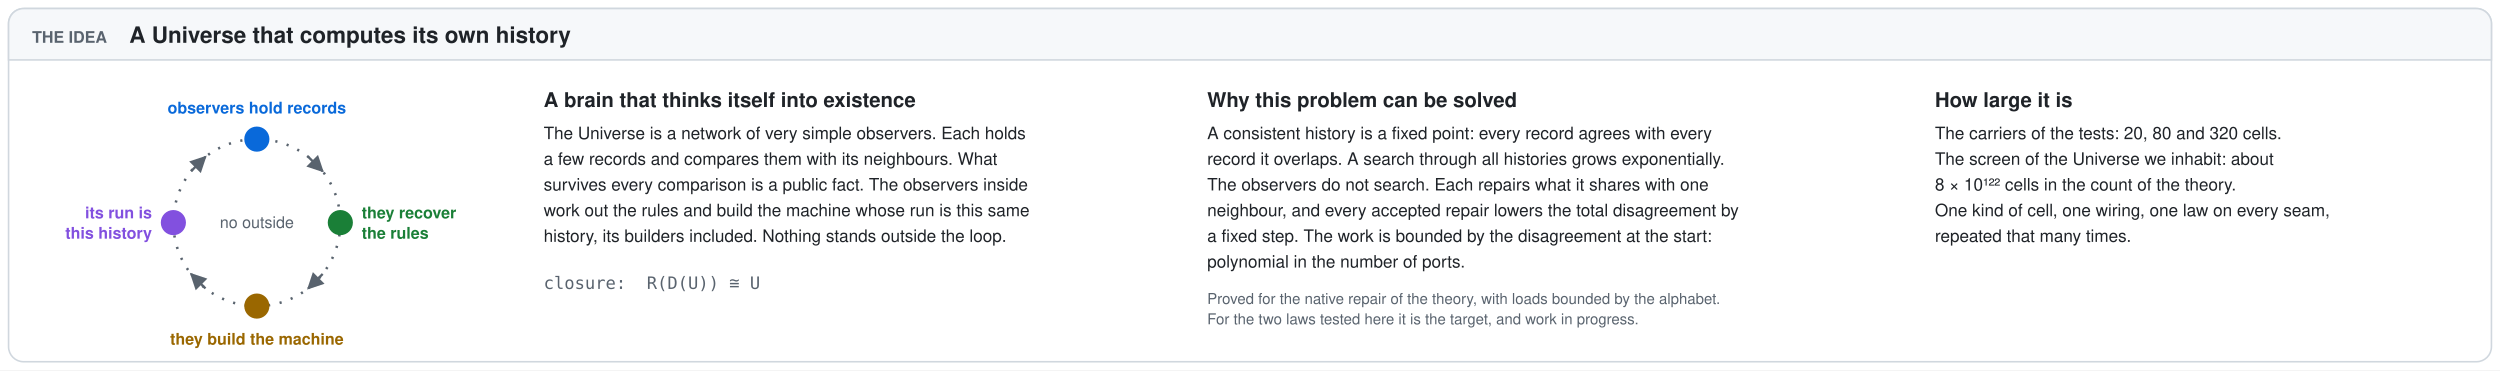
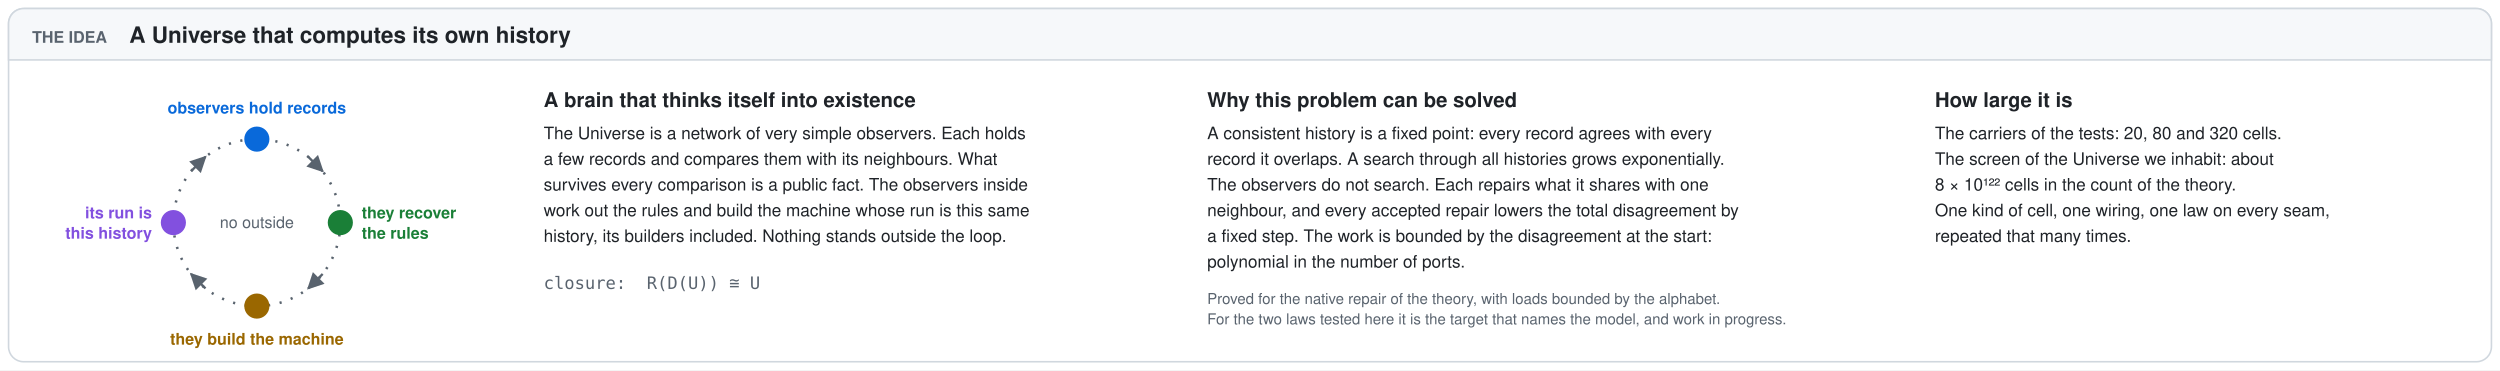
<svg xmlns="http://www.w3.org/2000/svg" viewBox="32 104 2336 346" width="2336" height="346" role="img" aria-label="idea">
  <defs>
    <marker id="ah-1f2328" viewBox="0 0 10 10" refX="9" refY="5" markerWidth="7" markerHeight="7" orient="auto">
      <path d="M0,0 L10,5 L0,10 z" fill="#1f2328" />
    </marker>
    <marker id="as-1f2328" viewBox="0 0 10 10" refX="1" refY="5" markerWidth="7" markerHeight="7" orient="auto">
      <path d="M10,0 L0,5 L10,10 z" fill="#1f2328" />
    </marker>
    <marker id="ah-0969da" viewBox="0 0 10 10" refX="9" refY="5" markerWidth="7" markerHeight="7" orient="auto">
      <path d="M0,0 L10,5 L0,10 z" fill="#0969da" />
    </marker>
    <marker id="as-0969da" viewBox="0 0 10 10" refX="1" refY="5" markerWidth="7" markerHeight="7" orient="auto">
      <path d="M10,0 L0,5 L10,10 z" fill="#0969da" />
    </marker>
    <marker id="ah-bc4c00" viewBox="0 0 10 10" refX="9" refY="5" markerWidth="7" markerHeight="7" orient="auto">
      <path d="M0,0 L10,5 L0,10 z" fill="#bc4c00" />
    </marker>
    <marker id="as-bc4c00" viewBox="0 0 10 10" refX="1" refY="5" markerWidth="7" markerHeight="7" orient="auto">
      <path d="M10,0 L0,5 L10,10 z" fill="#bc4c00" />
    </marker>
    <marker id="ah-8250df" viewBox="0 0 10 10" refX="9" refY="5" markerWidth="7" markerHeight="7" orient="auto">
      <path d="M0,0 L10,5 L0,10 z" fill="#8250df" />
    </marker>
    <marker id="as-8250df" viewBox="0 0 10 10" refX="1" refY="5" markerWidth="7" markerHeight="7" orient="auto">
      <path d="M10,0 L0,5 L10,10 z" fill="#8250df" />
    </marker>
    <marker id="ah-1a7f37" viewBox="0 0 10 10" refX="9" refY="5" markerWidth="7" markerHeight="7" orient="auto">
      <path d="M0,0 L10,5 L0,10 z" fill="#1a7f37" />
    </marker>
    <marker id="as-1a7f37" viewBox="0 0 10 10" refX="1" refY="5" markerWidth="7" markerHeight="7" orient="auto">
      <path d="M10,0 L0,5 L10,10 z" fill="#1a7f37" />
    </marker>
    <marker id="ah-9a6700" viewBox="0 0 10 10" refX="9" refY="5" markerWidth="7" markerHeight="7" orient="auto">
      <path d="M0,0 L10,5 L0,10 z" fill="#9a6700" />
    </marker>
    <marker id="as-9a6700" viewBox="0 0 10 10" refX="1" refY="5" markerWidth="7" markerHeight="7" orient="auto">
      <path d="M10,0 L0,5 L10,10 z" fill="#9a6700" />
    </marker>
    <marker id="ah-59636e" viewBox="0 0 10 10" refX="9" refY="5" markerWidth="7" markerHeight="7" orient="auto">
      <path d="M0,0 L10,5 L0,10 z" fill="#59636e" />
    </marker>
    <marker id="as-59636e" viewBox="0 0 10 10" refX="1" refY="5" markerWidth="7" markerHeight="7" orient="auto">
      <path d="M10,0 L0,5 L10,10 z" fill="#59636e" />
    </marker>
  </defs>
  <rect x="32" y="104" width="2336" height="346" fill="#ffffff" />
  <rect x="40.0" y="112.0" width="2320.0" height="330.0" rx="14.0" fill="#ffffff" stroke="#d0d7de" stroke-width="1.50" />
  <path d="M54.0,112.0 h2292.0 a14,14 0 0 1 14,14 v34 h-2320.0 v-34 a14,14 0 0 1 14,-14 z" fill="#f6f8fa" stroke="#d0d7de" stroke-width="1.5" />
  <text xml:space="preserve" x="62.0" y="144.0" font-family="Helvetica, Arial, sans-serif" font-size="15" fill="#59636e" text-anchor="start" font-weight="bold">THE IDEA</text>
  <text xml:space="preserve" x="152.8" y="144.0" font-family="Helvetica, Arial, sans-serif" font-size="21" fill="#1f2328" text-anchor="start" font-weight="bold">A Universe that computes its own history</text>
  <circle cx="272.0" cy="312.0" r="78.0" fill="none" stroke="#59636e" stroke-width="2.4" stroke-dasharray="2 9" />
  <circle cx="272.0" cy="234.0" r="11.0" fill="#0969da" stroke="#0969da" stroke-width="1.50" />
  <line x1="320.0" y1="250.5" x2="333.5" y2="264.0" stroke="#59636e" stroke-width="2.20" marker-end="url(#ah-59636e)" />
  <text xml:space="preserve" x="272.0" y="210.0" font-family="Helvetica, Arial, sans-serif" font-size="15" fill="#0969da" text-anchor="middle" font-weight="bold">observers hold records</text>
  <circle cx="350.0" cy="312.0" r="11.0" fill="#1a7f37" stroke="#1a7f37" stroke-width="1.50" />
  <line x1="333.5" y1="360.0" x2="320.0" y2="373.5" stroke="#59636e" stroke-width="2.20" marker-end="url(#ah-59636e)" />
  <text xml:space="preserve" x="370.0" y="308.0" font-family="Helvetica, Arial, sans-serif" font-size="15" fill="#1a7f37" text-anchor="start" font-weight="bold">they recover</text>
  <text xml:space="preserve" x="370.0" y="327.0" font-family="Helvetica, Arial, sans-serif" font-size="15" fill="#1a7f37" text-anchor="start" font-weight="bold">the rules</text>
  <circle cx="272.0" cy="390.0" r="11.0" fill="#9a6700" stroke="#9a6700" stroke-width="1.50" />
  <line x1="224.0" y1="373.5" x2="210.5" y2="360.0" stroke="#59636e" stroke-width="2.20" marker-end="url(#ah-59636e)" />
  <text xml:space="preserve" x="272.0" y="426.0" font-family="Helvetica, Arial, sans-serif" font-size="15" fill="#9a6700" text-anchor="middle" font-weight="bold">they build the machine</text>
  <circle cx="194.0" cy="312.0" r="11.0" fill="#8250df" stroke="#8250df" stroke-width="1.50" />
  <line x1="210.5" y1="264.0" x2="224.0" y2="250.5" stroke="#59636e" stroke-width="2.20" marker-end="url(#ah-59636e)" />
  <text xml:space="preserve" x="174.0" y="308.0" font-family="Helvetica, Arial, sans-serif" font-size="15" fill="#8250df" text-anchor="end" font-weight="bold">its run is</text>
  <text xml:space="preserve" x="174.0" y="327.0" font-family="Helvetica, Arial, sans-serif" font-size="15" fill="#8250df" text-anchor="end" font-weight="bold">this history</text>
  <text xml:space="preserve" x="272.0" y="317.0" font-family="Helvetica, Arial, sans-serif" font-size="15" fill="#59636e" text-anchor="middle" font-weight="normal">no outside</text>
  <text xml:space="preserve" x="540.0" y="204.0" font-family="Helvetica, Arial, sans-serif" font-size="19" fill="#1f2328" text-anchor="start" font-weight="bold">A brain that thinks itself into existence</text>
  <text xml:space="preserve" x="540.0" y="234.0" font-family="Helvetica, Arial, sans-serif" font-size="16" fill="#1f2328" text-anchor="start" font-weight="normal">The Universe is a network of very simple observers. Each holds</text>
  <text xml:space="preserve" x="540.0" y="258.0" font-family="Helvetica, Arial, sans-serif" font-size="16" fill="#1f2328" text-anchor="start" font-weight="normal">a few records and compares them with its neighbours. What</text>
  <text xml:space="preserve" x="540.0" y="282.0" font-family="Helvetica, Arial, sans-serif" font-size="16" fill="#1f2328" text-anchor="start" font-weight="normal">survives every comparison is a public fact. The observers inside</text>
  <text xml:space="preserve" x="540.0" y="306.0" font-family="Helvetica, Arial, sans-serif" font-size="16" fill="#1f2328" text-anchor="start" font-weight="normal">work out the rules and build the machine whose run is this same</text>
  <text xml:space="preserve" x="540.0" y="330.0" font-family="Helvetica, Arial, sans-serif" font-size="16" fill="#1f2328" text-anchor="start" font-weight="normal">history, its builders included. Nothing stands outside the loop.</text>
  <text xml:space="preserve" x="540.0" y="374.0" font-family="Menlo, Consolas, DejaVu Sans Mono, monospace" font-size="16" fill="#59636e" text-anchor="start" font-weight="normal">closure:  R(D(U)) ≅ U</text>
  <text xml:space="preserve" x="1160.0" y="204.0" font-family="Helvetica, Arial, sans-serif" font-size="19" fill="#1f2328" text-anchor="start" font-weight="bold">Why this problem can be solved</text>
  <text xml:space="preserve" x="1160.0" y="234.0" font-family="Helvetica, Arial, sans-serif" font-size="16" fill="#1f2328" text-anchor="start" font-weight="normal">A consistent history is a fixed point: every record agrees with every</text>
  <text xml:space="preserve" x="1160.0" y="258.0" font-family="Helvetica, Arial, sans-serif" font-size="16" fill="#1f2328" text-anchor="start" font-weight="normal">record it overlaps. A search through all histories grows exponentially.</text>
  <text xml:space="preserve" x="1160.0" y="282.0" font-family="Helvetica, Arial, sans-serif" font-size="16" fill="#1f2328" text-anchor="start" font-weight="normal">The observers do not search. Each repairs what it shares with one</text>
  <text xml:space="preserve" x="1160.0" y="306.0" font-family="Helvetica, Arial, sans-serif" font-size="16" fill="#1f2328" text-anchor="start" font-weight="normal">neighbour, and every accepted repair lowers the total disagreement by</text>
  <text xml:space="preserve" x="1160.0" y="330.0" font-family="Helvetica, Arial, sans-serif" font-size="16" fill="#1f2328" text-anchor="start" font-weight="normal">a fixed step. The work is bounded by the disagreement at the start:</text>
  <text xml:space="preserve" x="1160.0" y="354.0" font-family="Helvetica, Arial, sans-serif" font-size="16" fill="#1f2328" text-anchor="start" font-weight="normal">polynomial in the number of ports.</text>
  <text xml:space="preserve" x="1160.0" y="388.0" font-family="Helvetica, Arial, sans-serif" font-size="14" fill="#59636e" text-anchor="start" font-weight="normal">Proved for the native repair of the theory, with loads bounded by the alphabet.</text>
-   <text xml:space="preserve" x="1160.0" y="407.0" font-family="Helvetica, Arial, sans-serif" font-size="14" fill="#59636e" text-anchor="start" font-weight="normal">For the two laws tested here it is the target, and work in progress.</text>
+   <text xml:space="preserve" x="1160.0" y="407.0" font-family="Helvetica, Arial, sans-serif" font-size="14" fill="#59636e" text-anchor="start" font-weight="normal">For the two laws tested here it is the target that names the model, and work in progress.</text>
  <text xml:space="preserve" x="1840.0" y="204.0" font-family="Helvetica, Arial, sans-serif" font-size="19" fill="#1f2328" text-anchor="start" font-weight="bold">How large it is</text>
  <text xml:space="preserve" x="1840.0" y="234.0" font-family="Helvetica, Arial, sans-serif" font-size="16" fill="#1f2328" text-anchor="start" font-weight="normal">The carriers of the tests: 20, 80 and 320 cells.</text>
  <text xml:space="preserve" x="1840.0" y="258.0" font-family="Helvetica, Arial, sans-serif" font-size="16" fill="#1f2328" text-anchor="start" font-weight="normal">The screen of the Universe we inhabit: about</text>
  <text xml:space="preserve" x="1840.0" y="282.0" font-family="Helvetica, Arial, sans-serif" font-size="16" fill="#1f2328" text-anchor="start" font-weight="normal">8 × 10¹²² cells in the count of the theory.</text>
  <text xml:space="preserve" x="1840.0" y="306.0" font-family="Helvetica, Arial, sans-serif" font-size="16" fill="#1f2328" text-anchor="start" font-weight="normal">One kind of cell, one wiring, one law on every seam,</text>
  <text xml:space="preserve" x="1840.0" y="330.0" font-family="Helvetica, Arial, sans-serif" font-size="16" fill="#1f2328" text-anchor="start" font-weight="normal">repeated that many times.</text>
</svg>
